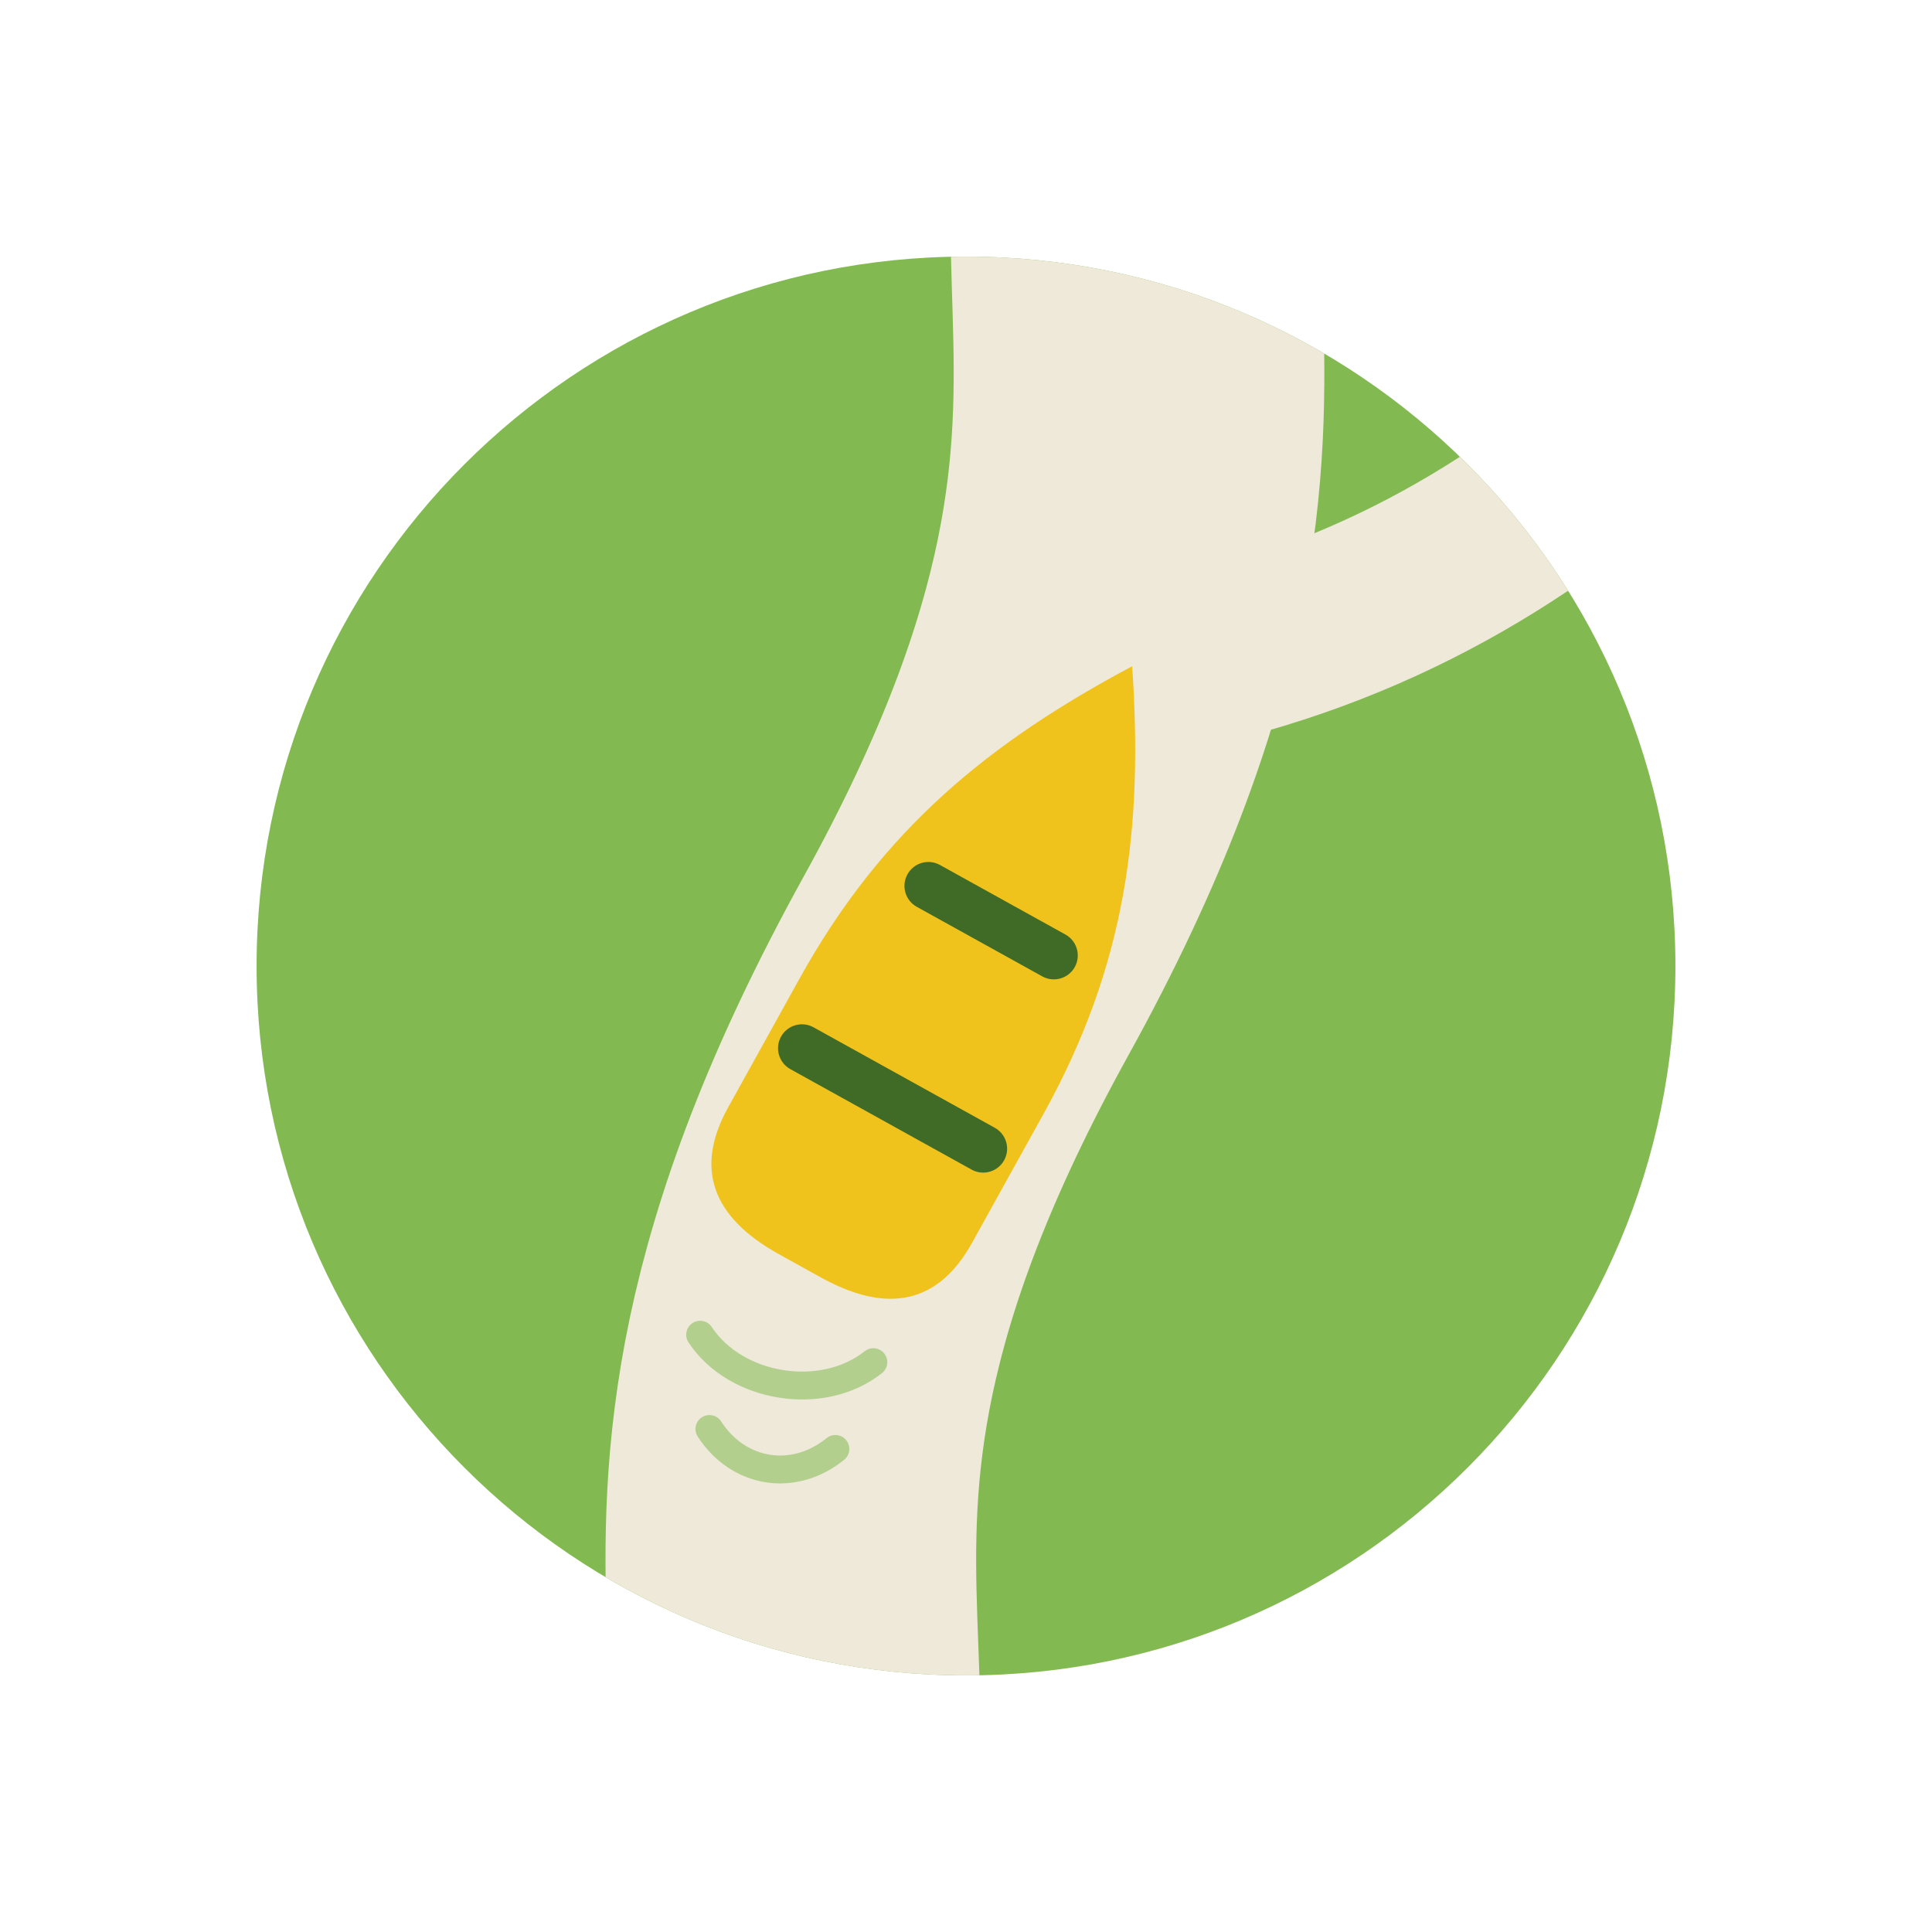
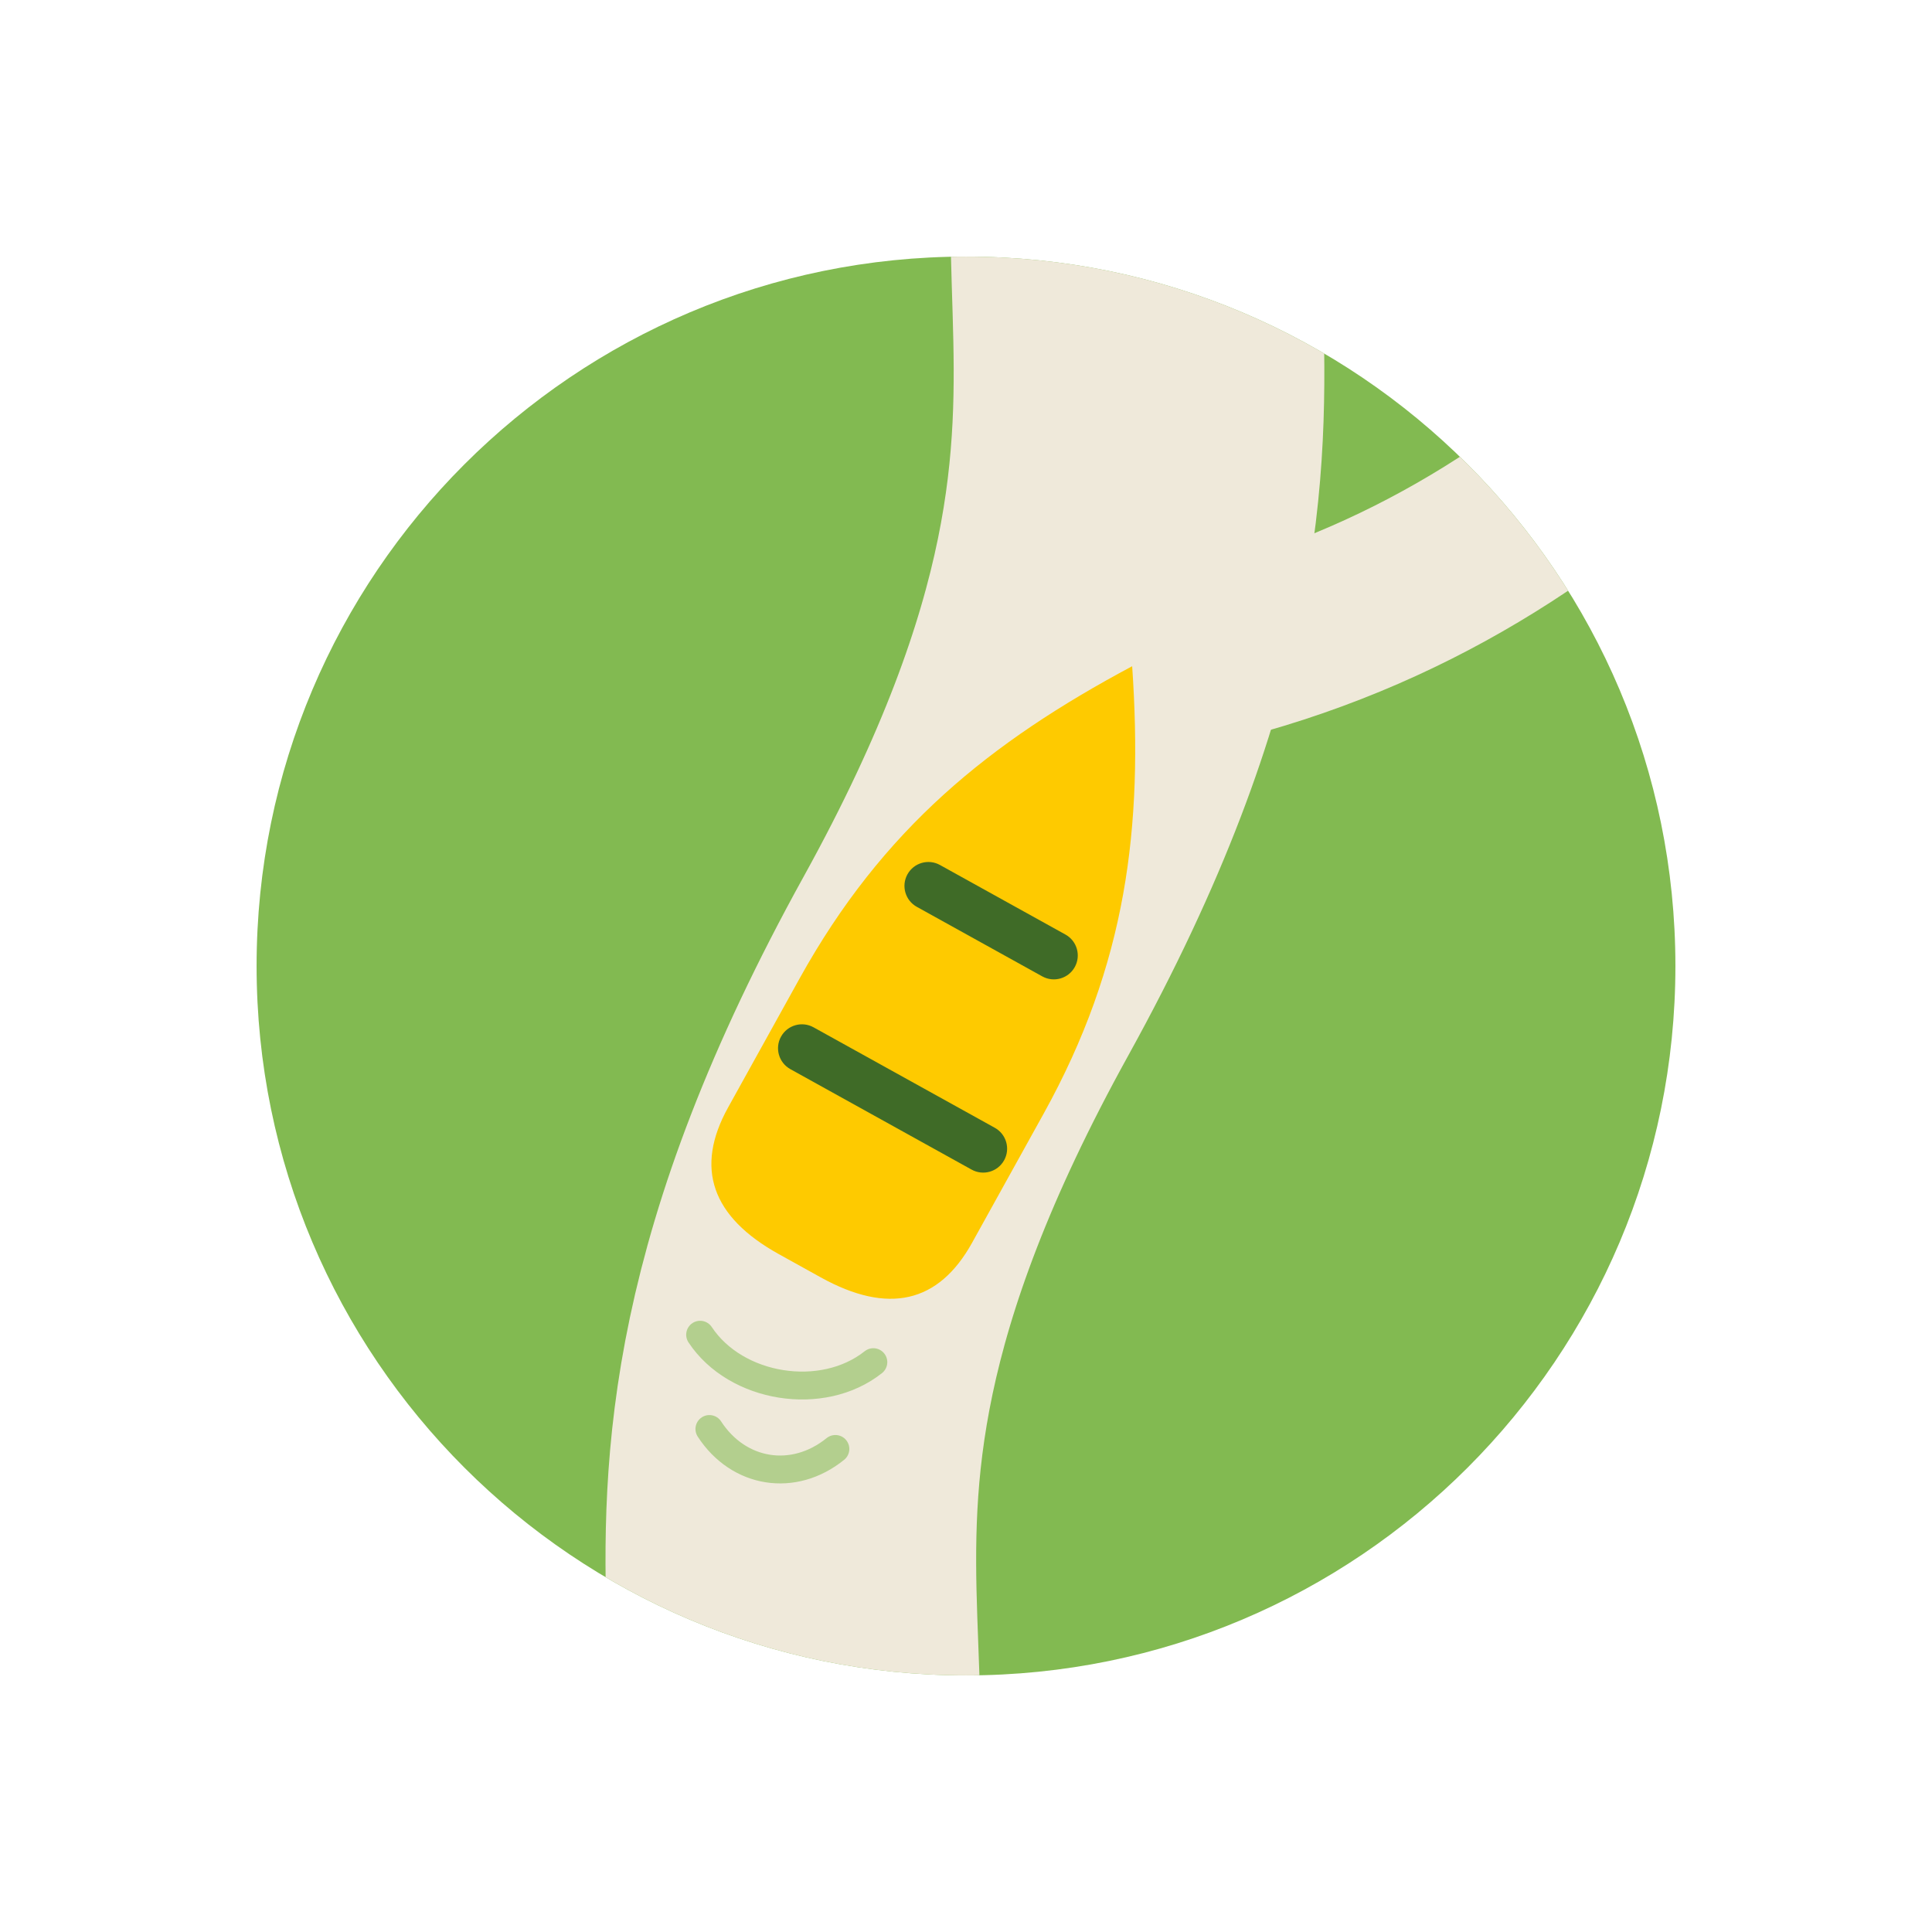
<svg xmlns="http://www.w3.org/2000/svg" width="1024" height="1024" viewBox="0 0 1024 1024">
  <defs>
    <clipPath id="fx2">
      <circle cx="512" cy="512" r="376" />
    </clipPath>
  </defs>
  <circle cx="512" cy="512" r="404" fill="rgba(255,255,255,.10)" stroke="rgba(255,255,255,.22)" stroke-width="5" />
  <circle cx="512" cy="512" r="376" fill="#82BA51" />
  <g clip-path="url(#fx2)">
    <g transform="translate(512 512) scale(1.0562) translate(-512 -512)">
      <g transform="rotate(-30 512 512)">
        <path d="M100 930 C 320 830 200 700 512 512 C 824 324 700 190 930 100" fill="none" stroke="#EFE9DA" stroke-width="186" stroke-linejoin="round" stroke-linecap="butt" />
      </g>
      <path d="M592 366 C 700 348 782 302 852 240 C 892 204 922 174 952 144" fill="none" stroke="#EFE9DA" stroke-width="86" stroke-linejoin="round" stroke-linecap="round" />
      <g transform="rotate(29 512 512)">
        <g transform="rotate(-20 512 684)" fill="none" stroke="#82BA51" stroke-width="14" stroke-linecap="round" opacity=".55">
          <path d="M468 726 C 490 750 534 750 556 726" />
          <path d="M480 772 C 498 792 526 792 544 772" />
        </g>
-         <path d="M512 340 C 556 408 582 472 582 558 L 582 632 Q 582 684 524 684 L 500 684 Q 442 684 442 632 L 442 558 C 442 472 468 408 512 340 Z" fill="#F0C21C" />
+         <path d="M512 340 C 556 408 582 472 582 558 L 582 632 Q 582 684 524 684 L 500 684 Q 442 684 442 632 L 442 558 C 442 472 468 408 512 340 Z" fill="#FECA00" />
        <rect x="464" y="474" width="96" height="24" rx="12" fill="#3F6B27" />
        <rect x="448" y="576" width="128" height="24" rx="12" fill="#3F6B27" />
      </g>
    </g>
  </g>
</svg>
